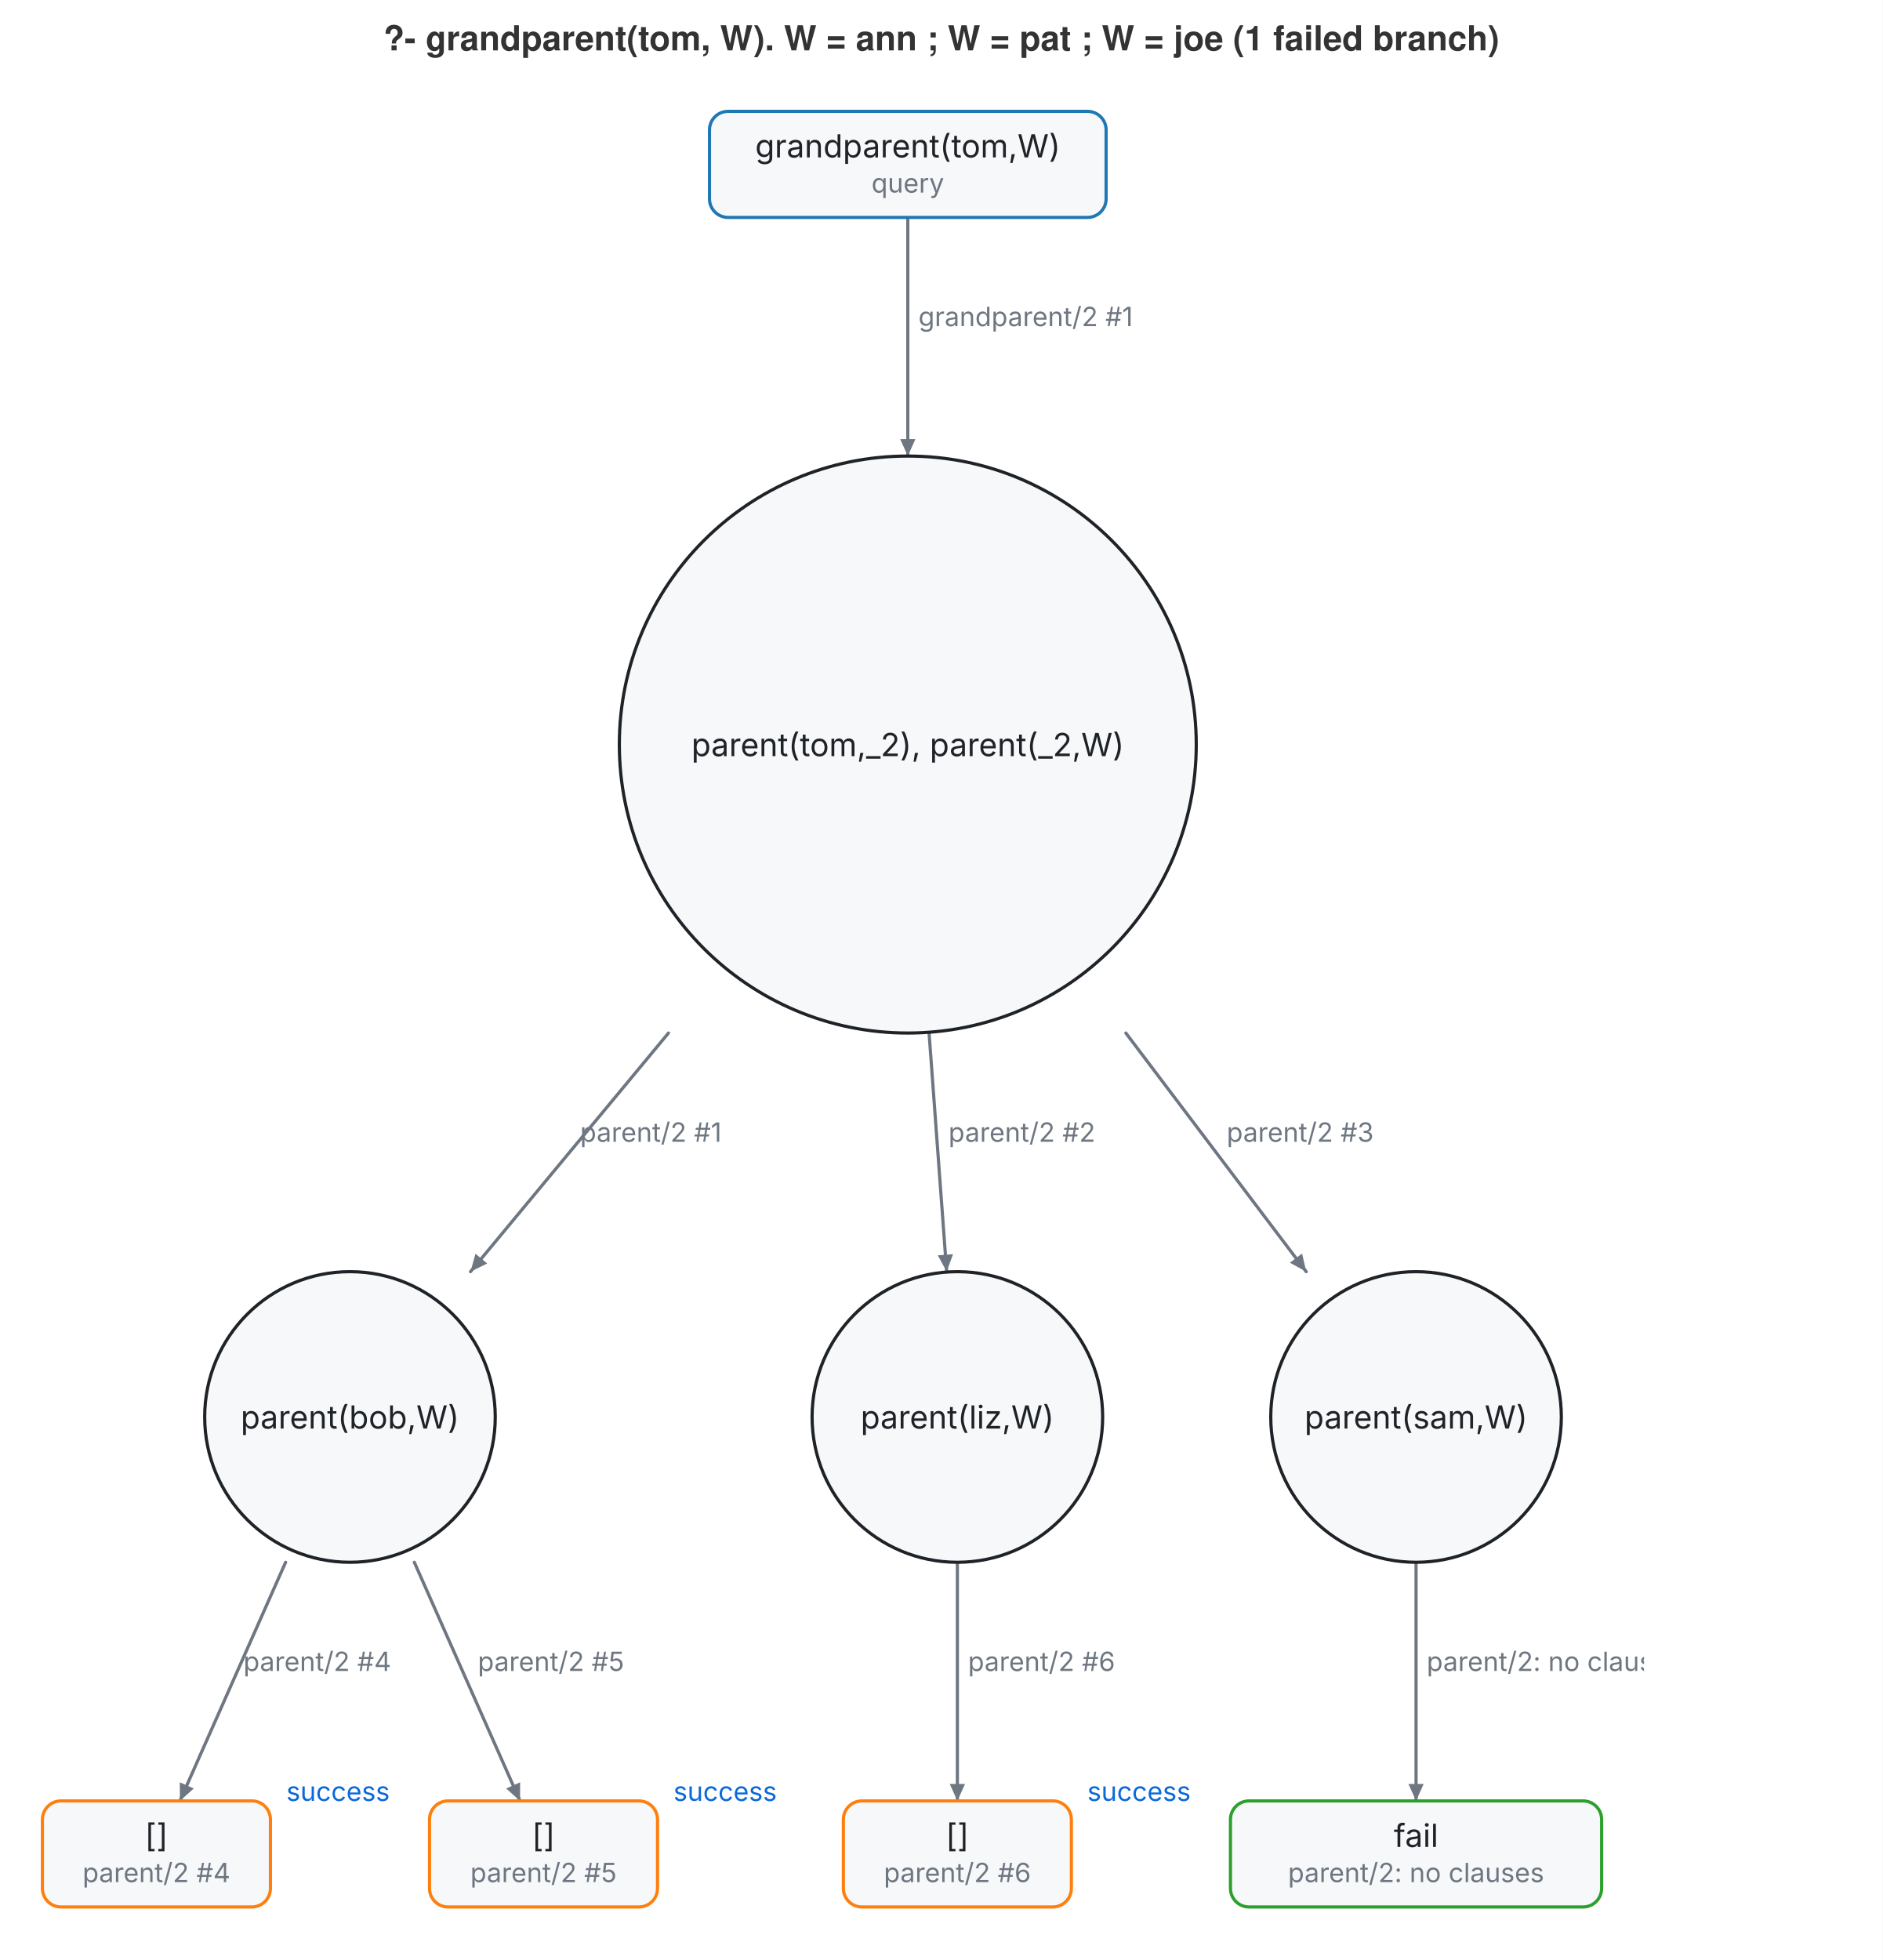
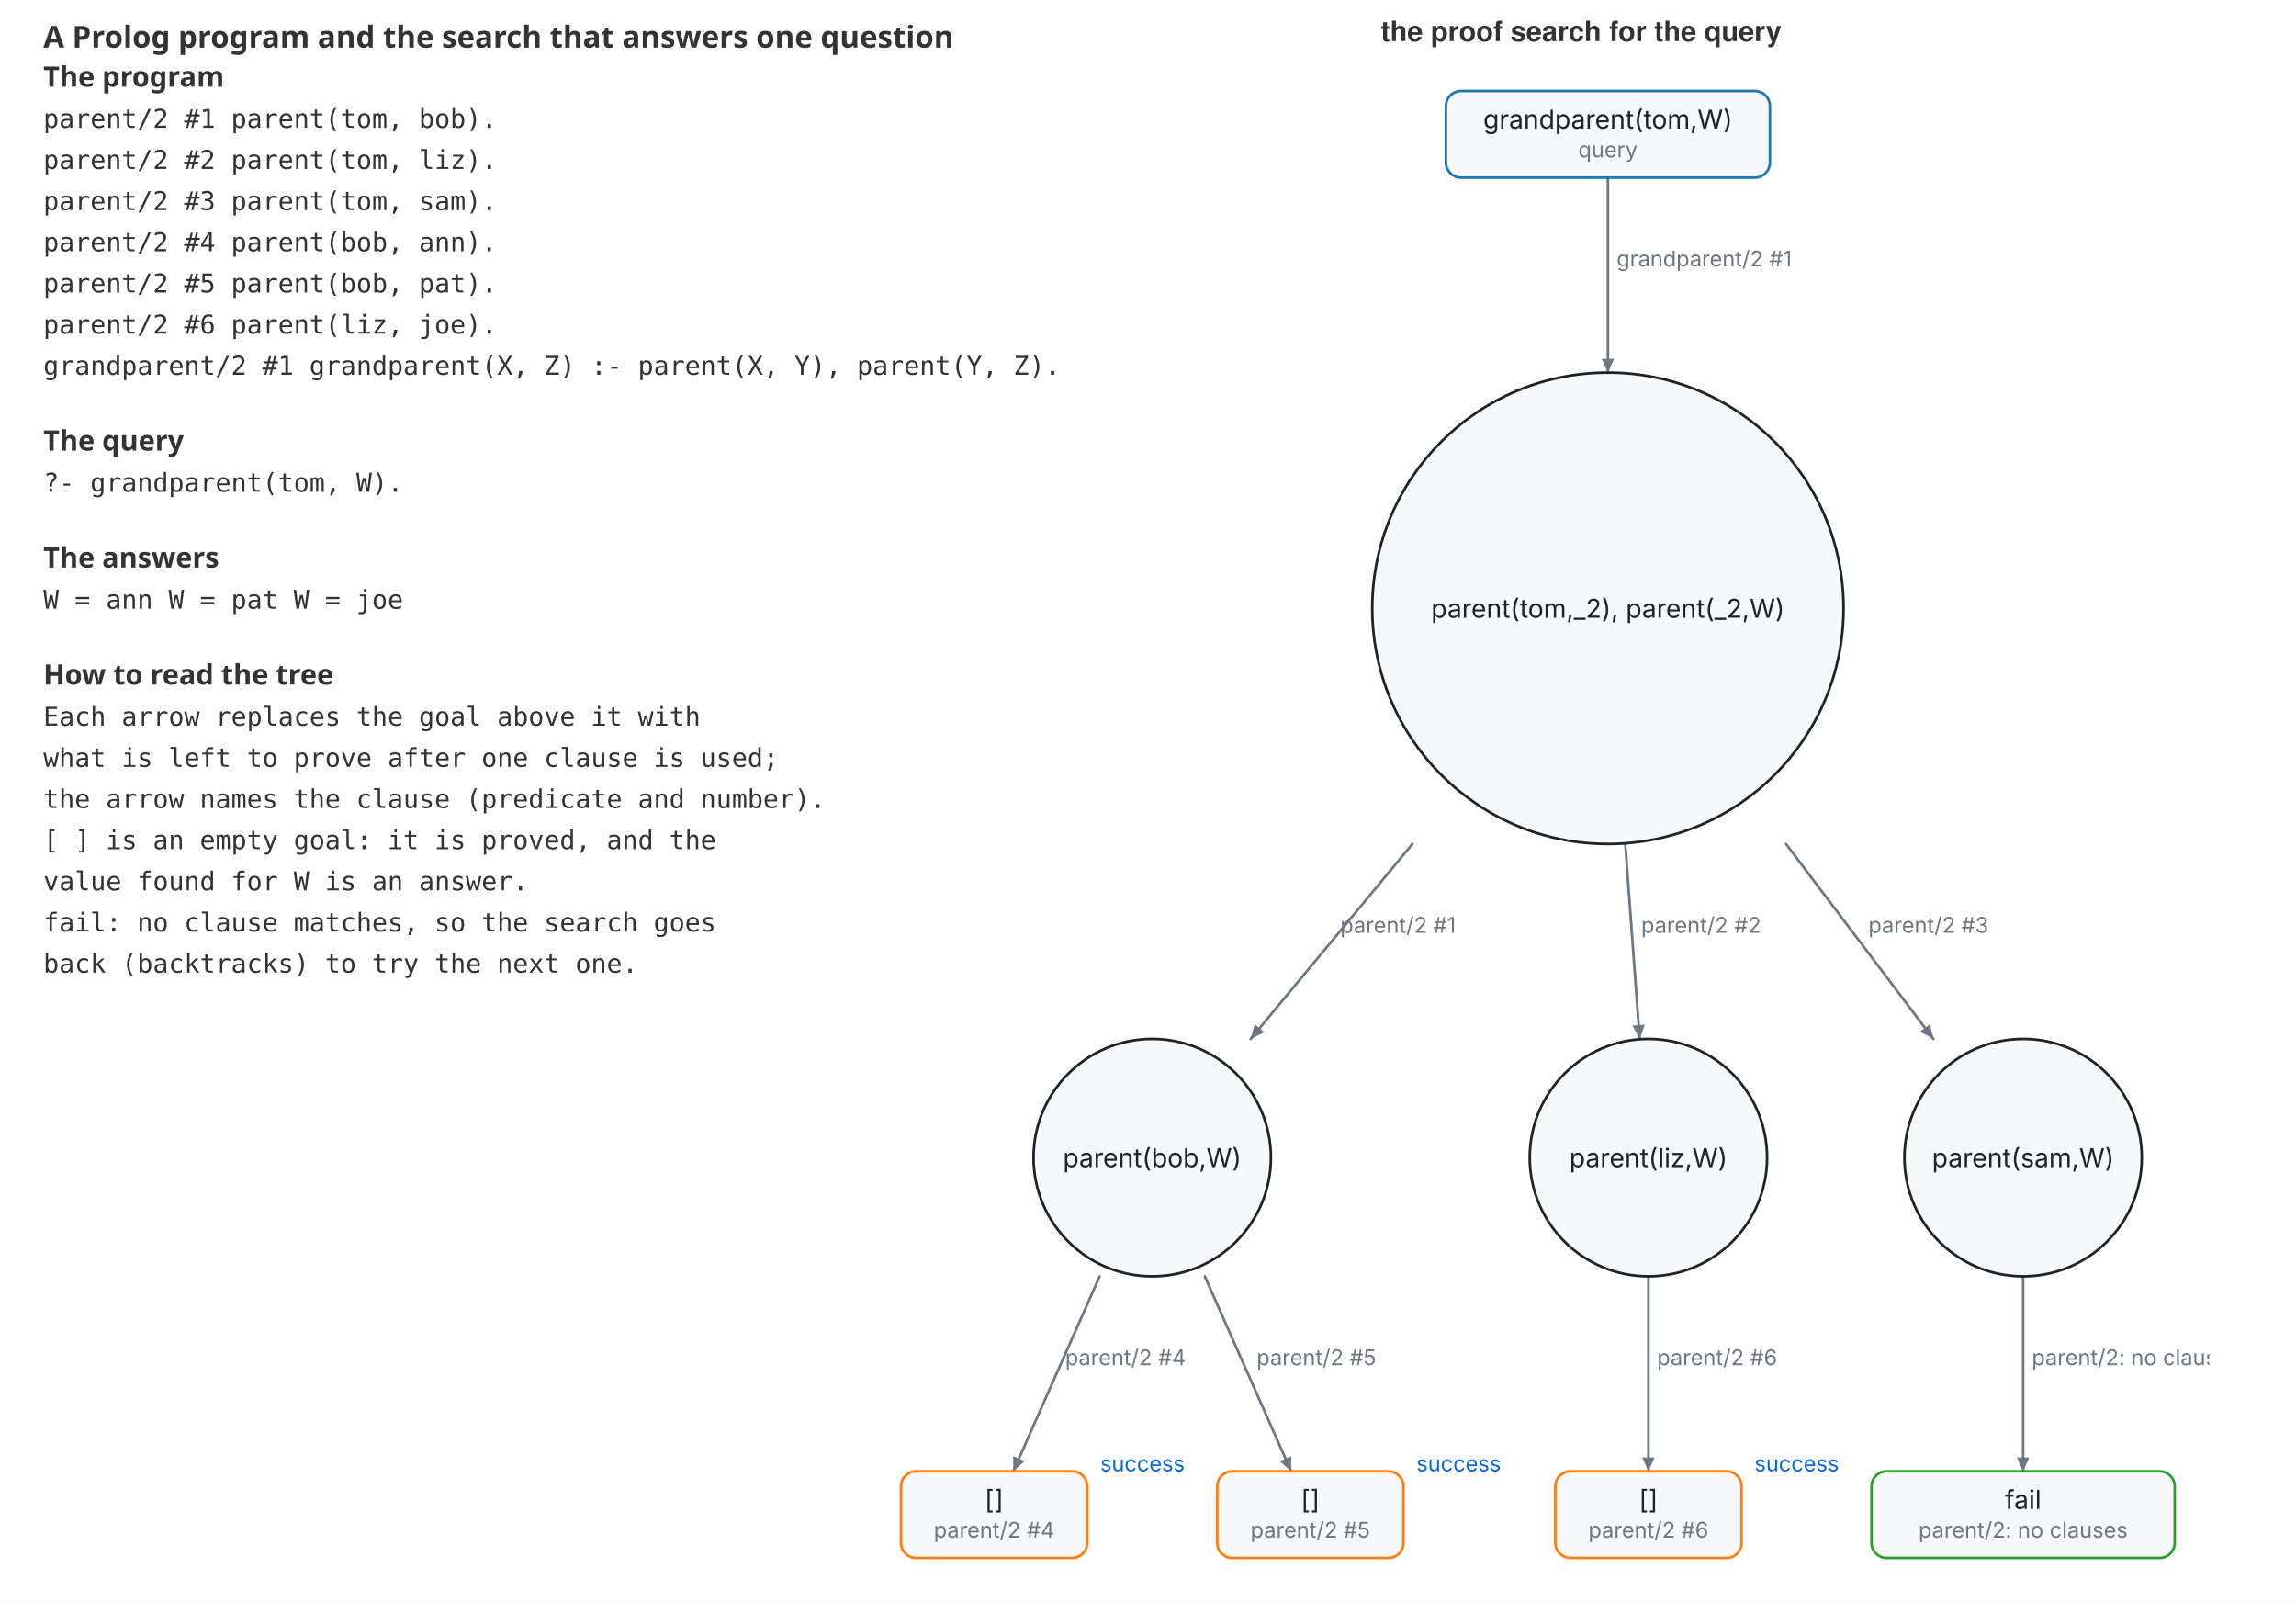
- <svg xmlns="http://www.w3.org/2000/svg" width="710.1" height="739.2" viewBox="0 0 710.1 739.2">
+ <svg xmlns="http://www.w3.org/2000/svg" width="1060.1" height="739.2" viewBox="0 0 1060.1 739.2">
  <rect width="100%" height="100%" fill="#ffffff" />
-   <text x="355.05" y="19" text-anchor="middle" font-family="system-ui, -apple-system, 'Segoe UI', Helvetica, Arial, sans-serif" font-size="13" font-weight="600" fill="#333333">?- grandparent(tom, W).   W = ann ;  W = pat ;  W = joe   (1 failed branch)</text>
-   <svg x="0" y="26" width="710.1" height="709.2" overflow="visible">
+   <text x="20" y="22" font-family="system-ui, sans-serif" font-size="14" font-weight="600" fill="#333333">A Prolog program and the search that answers one question</text>
+   <text x="20" y="40" font-family="system-ui, sans-serif" font-size="13" font-weight="600" fill="#333333">The program</text>
+   <text x="20" y="59" font-family="ui-monospace, Menlo, monospace" font-size="12" font-weight="400" fill="#333333">parent/2 #1   parent(tom, bob).</text>
+   <text x="20" y="78" font-family="ui-monospace, Menlo, monospace" font-size="12" font-weight="400" fill="#333333">parent/2 #2   parent(tom, liz).</text>
+   <text x="20" y="97" font-family="ui-monospace, Menlo, monospace" font-size="12" font-weight="400" fill="#333333">parent/2 #3   parent(tom, sam).</text>
+   <text x="20" y="116" font-family="ui-monospace, Menlo, monospace" font-size="12" font-weight="400" fill="#333333">parent/2 #4   parent(bob, ann).</text>
+   <text x="20" y="135" font-family="ui-monospace, Menlo, monospace" font-size="12" font-weight="400" fill="#333333">parent/2 #5   parent(bob, pat).</text>
+   <text x="20" y="154" font-family="ui-monospace, Menlo, monospace" font-size="12" font-weight="400" fill="#333333">parent/2 #6   parent(liz, joe).</text>
+   <text x="20" y="173" font-family="ui-monospace, Menlo, monospace" font-size="12" font-weight="400" fill="#333333">grandparent/2 #1   grandparent(X, Z) :- parent(X, Y), parent(Y, Z).</text>
+   <text x="20" y="208" font-family="system-ui, sans-serif" font-size="13" font-weight="600" fill="#333333">The query</text>
+   <text x="20" y="227" font-family="ui-monospace, Menlo, monospace" font-size="12" font-weight="400" fill="#333333">?- grandparent(tom, W).</text>
+   <text x="20" y="262" font-family="system-ui, sans-serif" font-size="13" font-weight="600" fill="#333333">The answers</text>
+   <text x="20" y="281" font-family="ui-monospace, Menlo, monospace" font-size="12" font-weight="400" fill="#333333">W = ann   W = pat   W = joe</text>
+   <text x="20" y="316" font-family="system-ui, sans-serif" font-size="13" font-weight="600" fill="#333333">How to read the tree</text>
+   <text x="20" y="335" font-family="ui-monospace, Menlo, monospace" font-size="12" font-weight="400" fill="#333333">Each arrow replaces the goal above it with</text>
+   <text x="20" y="354" font-family="ui-monospace, Menlo, monospace" font-size="12" font-weight="400" fill="#333333">what is left to prove after one clause is used;</text>
+   <text x="20" y="373" font-family="ui-monospace, Menlo, monospace" font-size="12" font-weight="400" fill="#333333">the arrow names the clause (predicate and number).</text>
+   <text x="20" y="392" font-family="ui-monospace, Menlo, monospace" font-size="12" font-weight="400" fill="#333333">[ ] is an empty goal: it is proved, and the</text>
+   <text x="20" y="411" font-family="ui-monospace, Menlo, monospace" font-size="12" font-weight="400" fill="#333333">value found for W is an answer.</text>
+   <text x="20" y="430" font-family="ui-monospace, Menlo, monospace" font-size="12" font-weight="400" fill="#333333">fail: no clause matches, so the search goes</text>
+   <text x="20" y="449" font-family="ui-monospace, Menlo, monospace" font-size="12" font-weight="400" fill="#333333">back (backtracks) to try the next one.</text>
+   <text x="730.05" y="19" text-anchor="middle" font-family="system-ui, -apple-system, 'Segoe UI', Helvetica, Arial, sans-serif" font-size="13" font-weight="600" fill="#333333">the proof search for the query</text>
+   <svg x="400" y="26" width="660.1" height="709.2" overflow="visible">
    <svg width="620.1" height="709.2" viewBox="0 0 620.1 709.2">
      <g data-node-id="edge:0">
        <path d="M342.4,56L342.4,146" stroke-linejoin="round" stroke-linecap="round" fill="none" stroke="#6e7781" stroke-width="1.2" />
        <polygon points="342.4,146 339.52,139.6 345.28,139.6" fill="#6e7781" />
      </g>
      <text x="346.4" y="97" font-size="10" font-family="system-ui, -apple-system, 'Segoe UI', sans-serif" fill="#6e7781" text-anchor="start" dominant-baseline="alphabetic">grandparent/2 #1</text>
      <g data-node-id="edge:1">
        <path d="M252.134,363.6L177.465,453.6" stroke-linejoin="round" stroke-linecap="round" fill="none" stroke="#6e7781" stroke-width="1.2" />
        <polygon points="177.465,453.6 179.335,446.836 183.768,450.513" fill="#6e7781" />
      </g>
      <text x="218.799" y="404.6" font-size="10" font-family="system-ui, -apple-system, 'Segoe UI', sans-serif" fill="#6e7781" text-anchor="start" dominant-baseline="alphabetic">parent/2 #1</text>
      <g data-node-id="edge:2">
        <path d="M107.726,563.2L67.859,653.2" stroke-linejoin="round" stroke-linecap="round" fill="none" stroke="#6e7781" stroke-width="1.2" />
        <polygon points="67.859,653.2 67.818,646.182 73.084,648.515" fill="#6e7781" />
      </g>
      <text x="91.792" y="604.2" font-size="10" font-family="system-ui, -apple-system, 'Segoe UI', sans-serif" fill="#6e7781" text-anchor="start" dominant-baseline="alphabetic">parent/2 #4</text>
      <g data-node-id="edge:3">
        <path d="M156.274,563.2L196.141,653.2" stroke-linejoin="round" stroke-linecap="round" fill="none" stroke="#6e7781" stroke-width="1.2" />
        <polygon points="196.141,653.2 190.916,648.515 196.182,646.182" fill="#6e7781" />
      </g>
      <text x="180.208" y="604.2" font-size="10" font-family="system-ui, -apple-system, 'Segoe UI', sans-serif" fill="#6e7781" text-anchor="start" dominant-baseline="alphabetic">parent/2 #5</text>
      <g data-node-id="edge:4">
        <path d="M350.423,363.6L357.059,453.6" stroke-linejoin="round" stroke-linecap="round" fill="none" stroke="#6e7781" stroke-width="1.2" />
        <polygon points="357.059,453.6 353.716,447.429 359.461,447.006" fill="#6e7781" />
      </g>
      <text x="357.741" y="404.6" font-size="10" font-family="system-ui, -apple-system, 'Segoe UI', sans-serif" fill="#6e7781" text-anchor="start" dominant-baseline="alphabetic">parent/2 #2</text>
      <g data-node-id="edge:5">
        <path d="M361.1,563.2L361.1,653.2" stroke-linejoin="round" stroke-linecap="round" fill="none" stroke="#6e7781" stroke-width="1.2" />
        <polygon points="361.1,653.2 358.22,646.8 363.98,646.8" fill="#6e7781" />
      </g>
      <text x="365.1" y="604.2" font-size="10" font-family="system-ui, -apple-system, 'Segoe UI', sans-serif" fill="#6e7781" text-anchor="start" dominant-baseline="alphabetic">parent/2 #6</text>
      <g data-node-id="edge:6">
        <path d="M424.644,363.6L492.676,453.6" stroke-linejoin="round" stroke-linecap="round" fill="none" stroke="#6e7781" stroke-width="1.2" />
        <polygon points="492.676,453.6 486.519,450.231 491.114,446.758" fill="#6e7781" />
      </g>
      <text x="462.66" y="404.6" font-size="10" font-family="system-ui, -apple-system, 'Segoe UI', sans-serif" fill="#6e7781" text-anchor="start" dominant-baseline="alphabetic">parent/2 #3</text>
      <g data-node-id="edge:7">
        <path d="M534.1,563.2L534.1,653.2" stroke-linejoin="round" stroke-linecap="round" fill="none" stroke="#6e7781" stroke-width="1.2" />
        <polygon points="534.1,653.2 531.22,646.8 536.98,646.8" fill="#6e7781" />
      </g>
      <text x="538.1" y="604.2" font-size="10" font-family="system-ui, -apple-system, 'Segoe UI', sans-serif" fill="#6e7781" text-anchor="start" dominant-baseline="alphabetic">parent/2: no clauses</text>
      <g data-node-id="n0" transform="translate(0 0) rotate(0) scale(1)">
        <rect x="267.6" y="16" width="149.6" height="40" rx="7" fill="#f6f8fa" stroke="#1f77b4" stroke-width="1.2" />
        <text x="342.4" y="29" font-size="12" font-family="system-ui, -apple-system, 'Segoe UI', sans-serif" fill="#1f2328" text-anchor="middle" dominant-baseline="central">grandparent(tom,W)</text>
        <text x="342.4" y="43" font-size="10" font-family="system-ui, -apple-system, 'Segoe UI', sans-serif" fill="#6e7781" text-anchor="middle" dominant-baseline="central">query</text>
      </g>
      <g data-node-id="n1" transform="translate(0 0) rotate(0) scale(1)">
        <circle cx="342.4" cy="254.8" r="108.8" fill="#f6f8fa" stroke="#1f2328" stroke-width="1.2" />
        <text x="342.4" y="254.8" font-size="12" font-family="system-ui, -apple-system, 'Segoe UI', sans-serif" fill="#1f2328" text-anchor="middle" dominant-baseline="central">parent(tom,_2), parent(_2,W)</text>
      </g>
      <g data-node-id="n2" transform="translate(0 0) rotate(0) scale(1)">
        <circle cx="132" cy="508.4" r="54.8" fill="#f6f8fa" stroke="#1f2328" stroke-width="1.2" />
        <text x="132" y="508.4" font-size="12" font-family="system-ui, -apple-system, 'Segoe UI', sans-serif" fill="#1f2328" text-anchor="middle" dominant-baseline="central">parent(bob,W)</text>
      </g>
      <g data-node-id="n3" transform="translate(0 0) rotate(0) scale(1)">
        <rect x="16" y="653.2" width="86" height="40" rx="7" fill="#f6f8fa" stroke="#ff7f0e" stroke-width="1.2" />
        <text x="59" y="666.2" font-size="12" font-family="system-ui, -apple-system, 'Segoe UI', sans-serif" fill="#1f2328" text-anchor="middle" dominant-baseline="central">[]</text>
        <text x="59" y="680.2" font-size="10" font-family="system-ui, -apple-system, 'Segoe UI', sans-serif" fill="#6e7781" text-anchor="middle" dominant-baseline="central">parent/2 #4</text>
      </g>
      <g data-node-id="n4" transform="translate(0 0) rotate(0) scale(1)">
        <rect x="162" y="653.2" width="86" height="40" rx="7" fill="#f6f8fa" stroke="#ff7f0e" stroke-width="1.2" />
        <text x="205" y="666.2" font-size="12" font-family="system-ui, -apple-system, 'Segoe UI', sans-serif" fill="#1f2328" text-anchor="middle" dominant-baseline="central">[]</text>
        <text x="205" y="680.2" font-size="10" font-family="system-ui, -apple-system, 'Segoe UI', sans-serif" fill="#6e7781" text-anchor="middle" dominant-baseline="central">parent/2 #5</text>
      </g>
      <g data-node-id="n5" transform="translate(0 0) rotate(0) scale(1)">
        <circle cx="361.1" cy="508.4" r="54.8" fill="#f6f8fa" stroke="#1f2328" stroke-width="1.2" />
        <text x="361.1" y="508.4" font-size="12" font-family="system-ui, -apple-system, 'Segoe UI', sans-serif" fill="#1f2328" text-anchor="middle" dominant-baseline="central">parent(liz,W)</text>
      </g>
      <g data-node-id="n6" transform="translate(0 0) rotate(0) scale(1)">
        <rect x="318.1" y="653.2" width="86" height="40" rx="7" fill="#f6f8fa" stroke="#ff7f0e" stroke-width="1.2" />
        <text x="361.1" y="666.2" font-size="12" font-family="system-ui, -apple-system, 'Segoe UI', sans-serif" fill="#1f2328" text-anchor="middle" dominant-baseline="central">[]</text>
        <text x="361.1" y="680.2" font-size="10" font-family="system-ui, -apple-system, 'Segoe UI', sans-serif" fill="#6e7781" text-anchor="middle" dominant-baseline="central">parent/2 #6</text>
      </g>
      <g data-node-id="n7" transform="translate(0 0) rotate(0) scale(1)">
        <circle cx="534.1" cy="508.4" r="54.8" fill="#f6f8fa" stroke="#1f2328" stroke-width="1.2" />
        <text x="534.1" y="508.4" font-size="12" font-family="system-ui, -apple-system, 'Segoe UI', sans-serif" fill="#1f2328" text-anchor="middle" dominant-baseline="central">parent(sam,W)</text>
      </g>
      <g data-node-id="n8" transform="translate(0 0) rotate(0) scale(1)">
        <rect x="464.1" y="653.2" width="140" height="40" rx="7" fill="#f6f8fa" stroke="#2ca02c" stroke-width="1.2" />
        <text x="534.1" y="666.2" font-size="12" font-family="system-ui, -apple-system, 'Segoe UI', sans-serif" fill="#1f2328" text-anchor="middle" dominant-baseline="central">fail</text>
        <text x="534.1" y="680.2" font-size="10" font-family="system-ui, -apple-system, 'Segoe UI', sans-serif" fill="#6e7781" text-anchor="middle" dominant-baseline="central">parent/2: no clauses</text>
      </g>
      <text x="108" y="653.2" font-size="10" font-family="system-ui, -apple-system, 'Segoe UI', sans-serif" fill="#0969da" text-anchor="start" dominant-baseline="alphabetic">success</text>
      <text x="254" y="653.2" font-size="10" font-family="system-ui, -apple-system, 'Segoe UI', sans-serif" fill="#0969da" text-anchor="start" dominant-baseline="alphabetic">success</text>
      <text x="410.1" y="653.2" font-size="10" font-family="system-ui, -apple-system, 'Segoe UI', sans-serif" fill="#0969da" text-anchor="start" dominant-baseline="alphabetic">success</text>
    </svg>
  </svg>
</svg>
